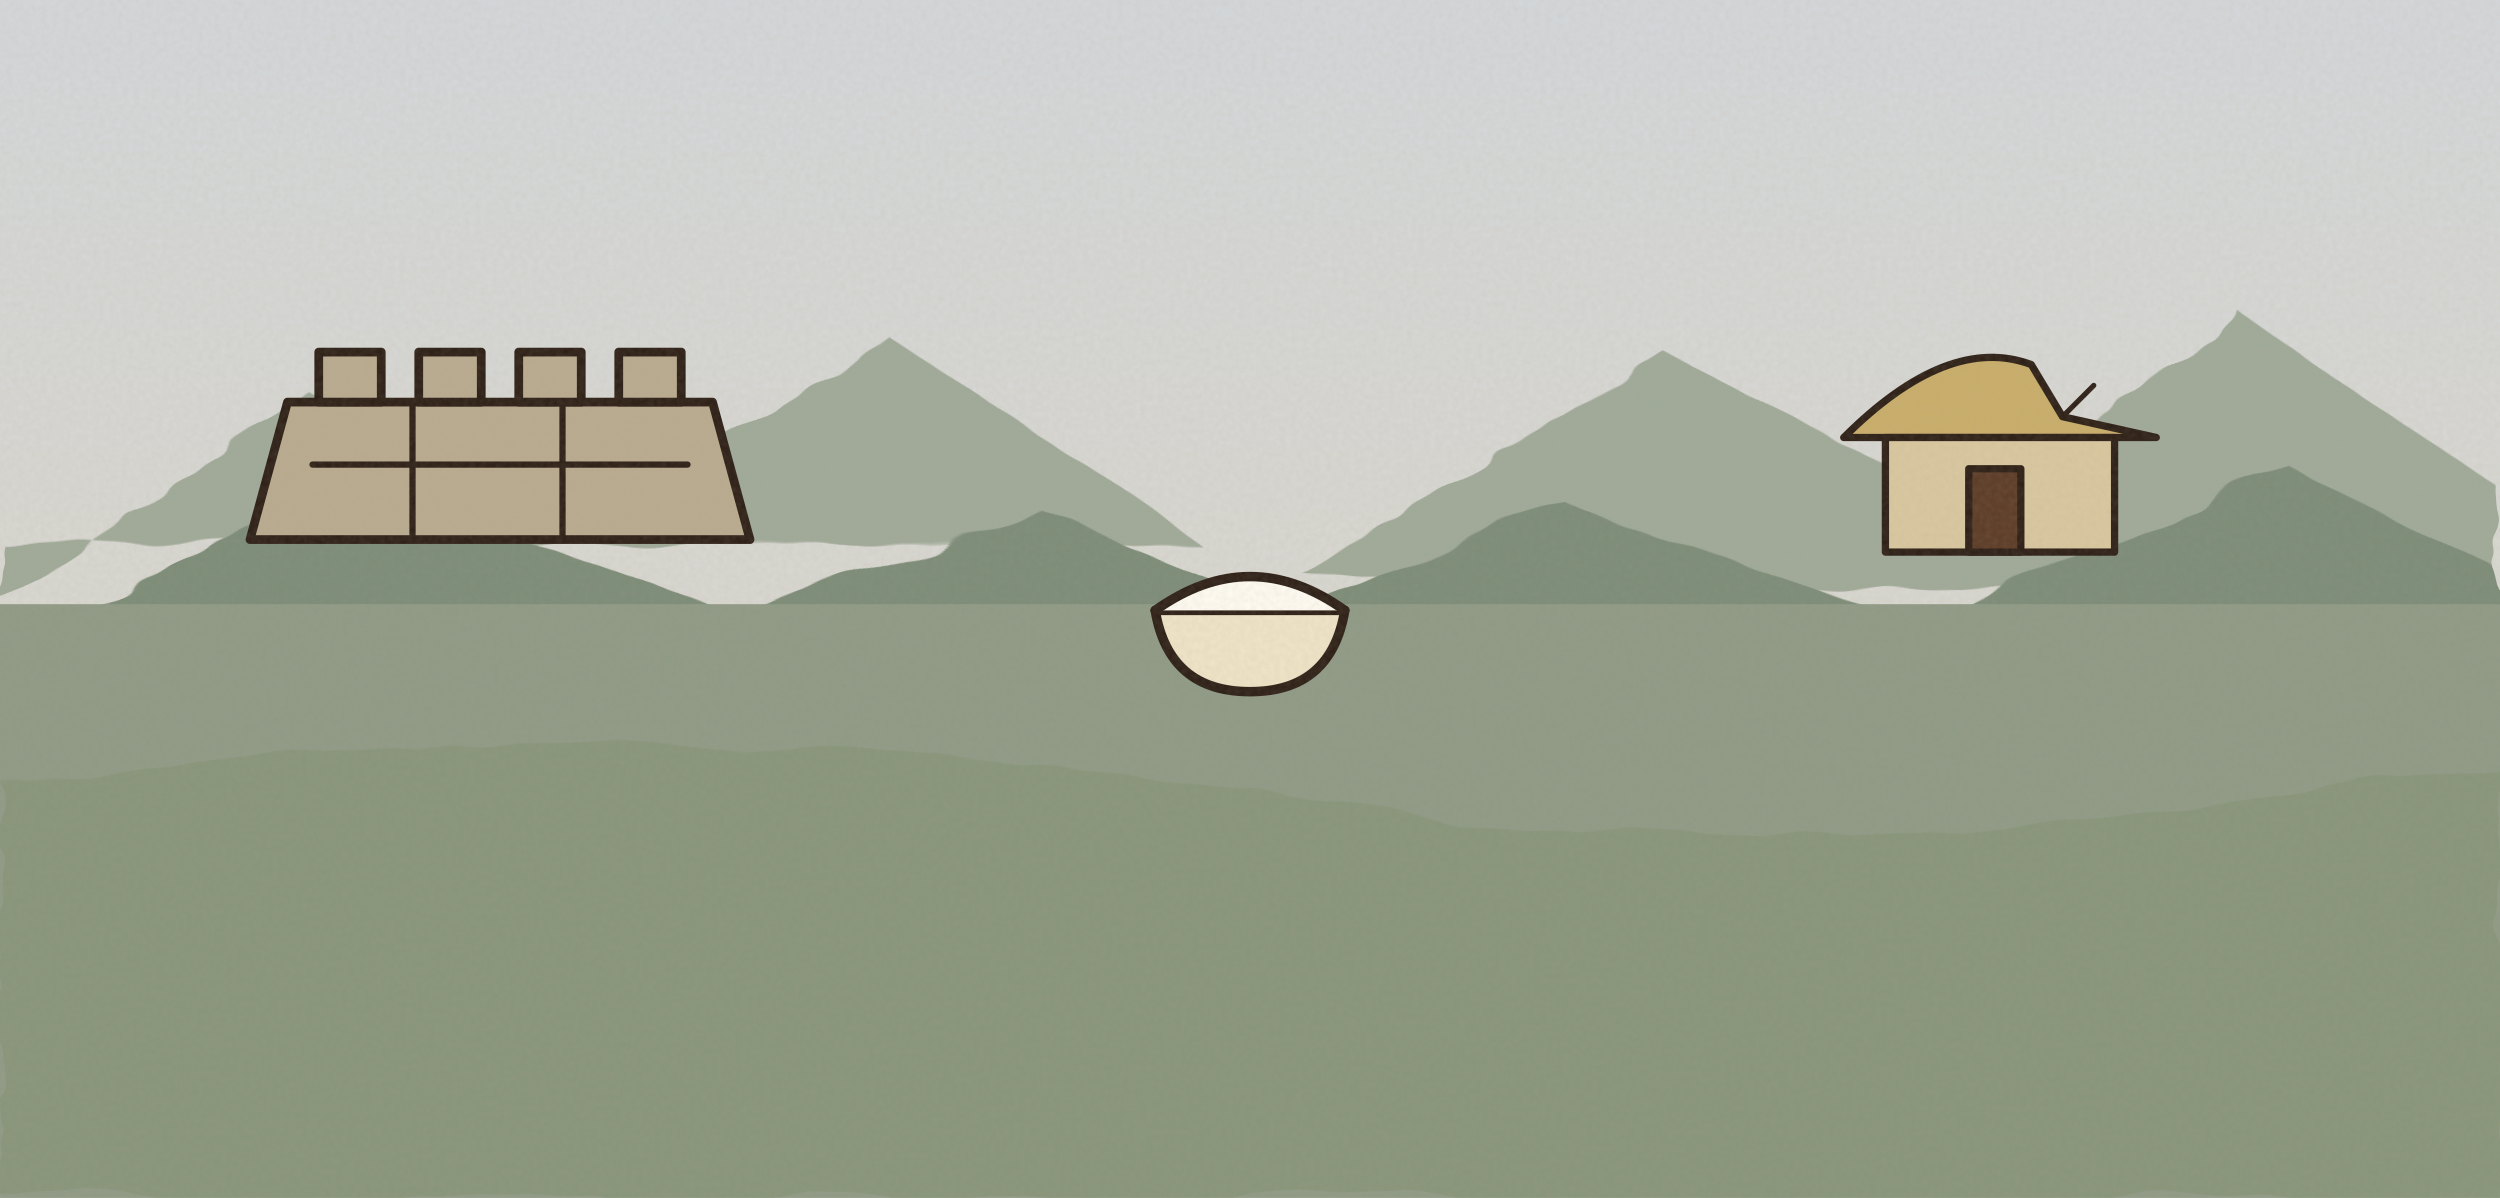
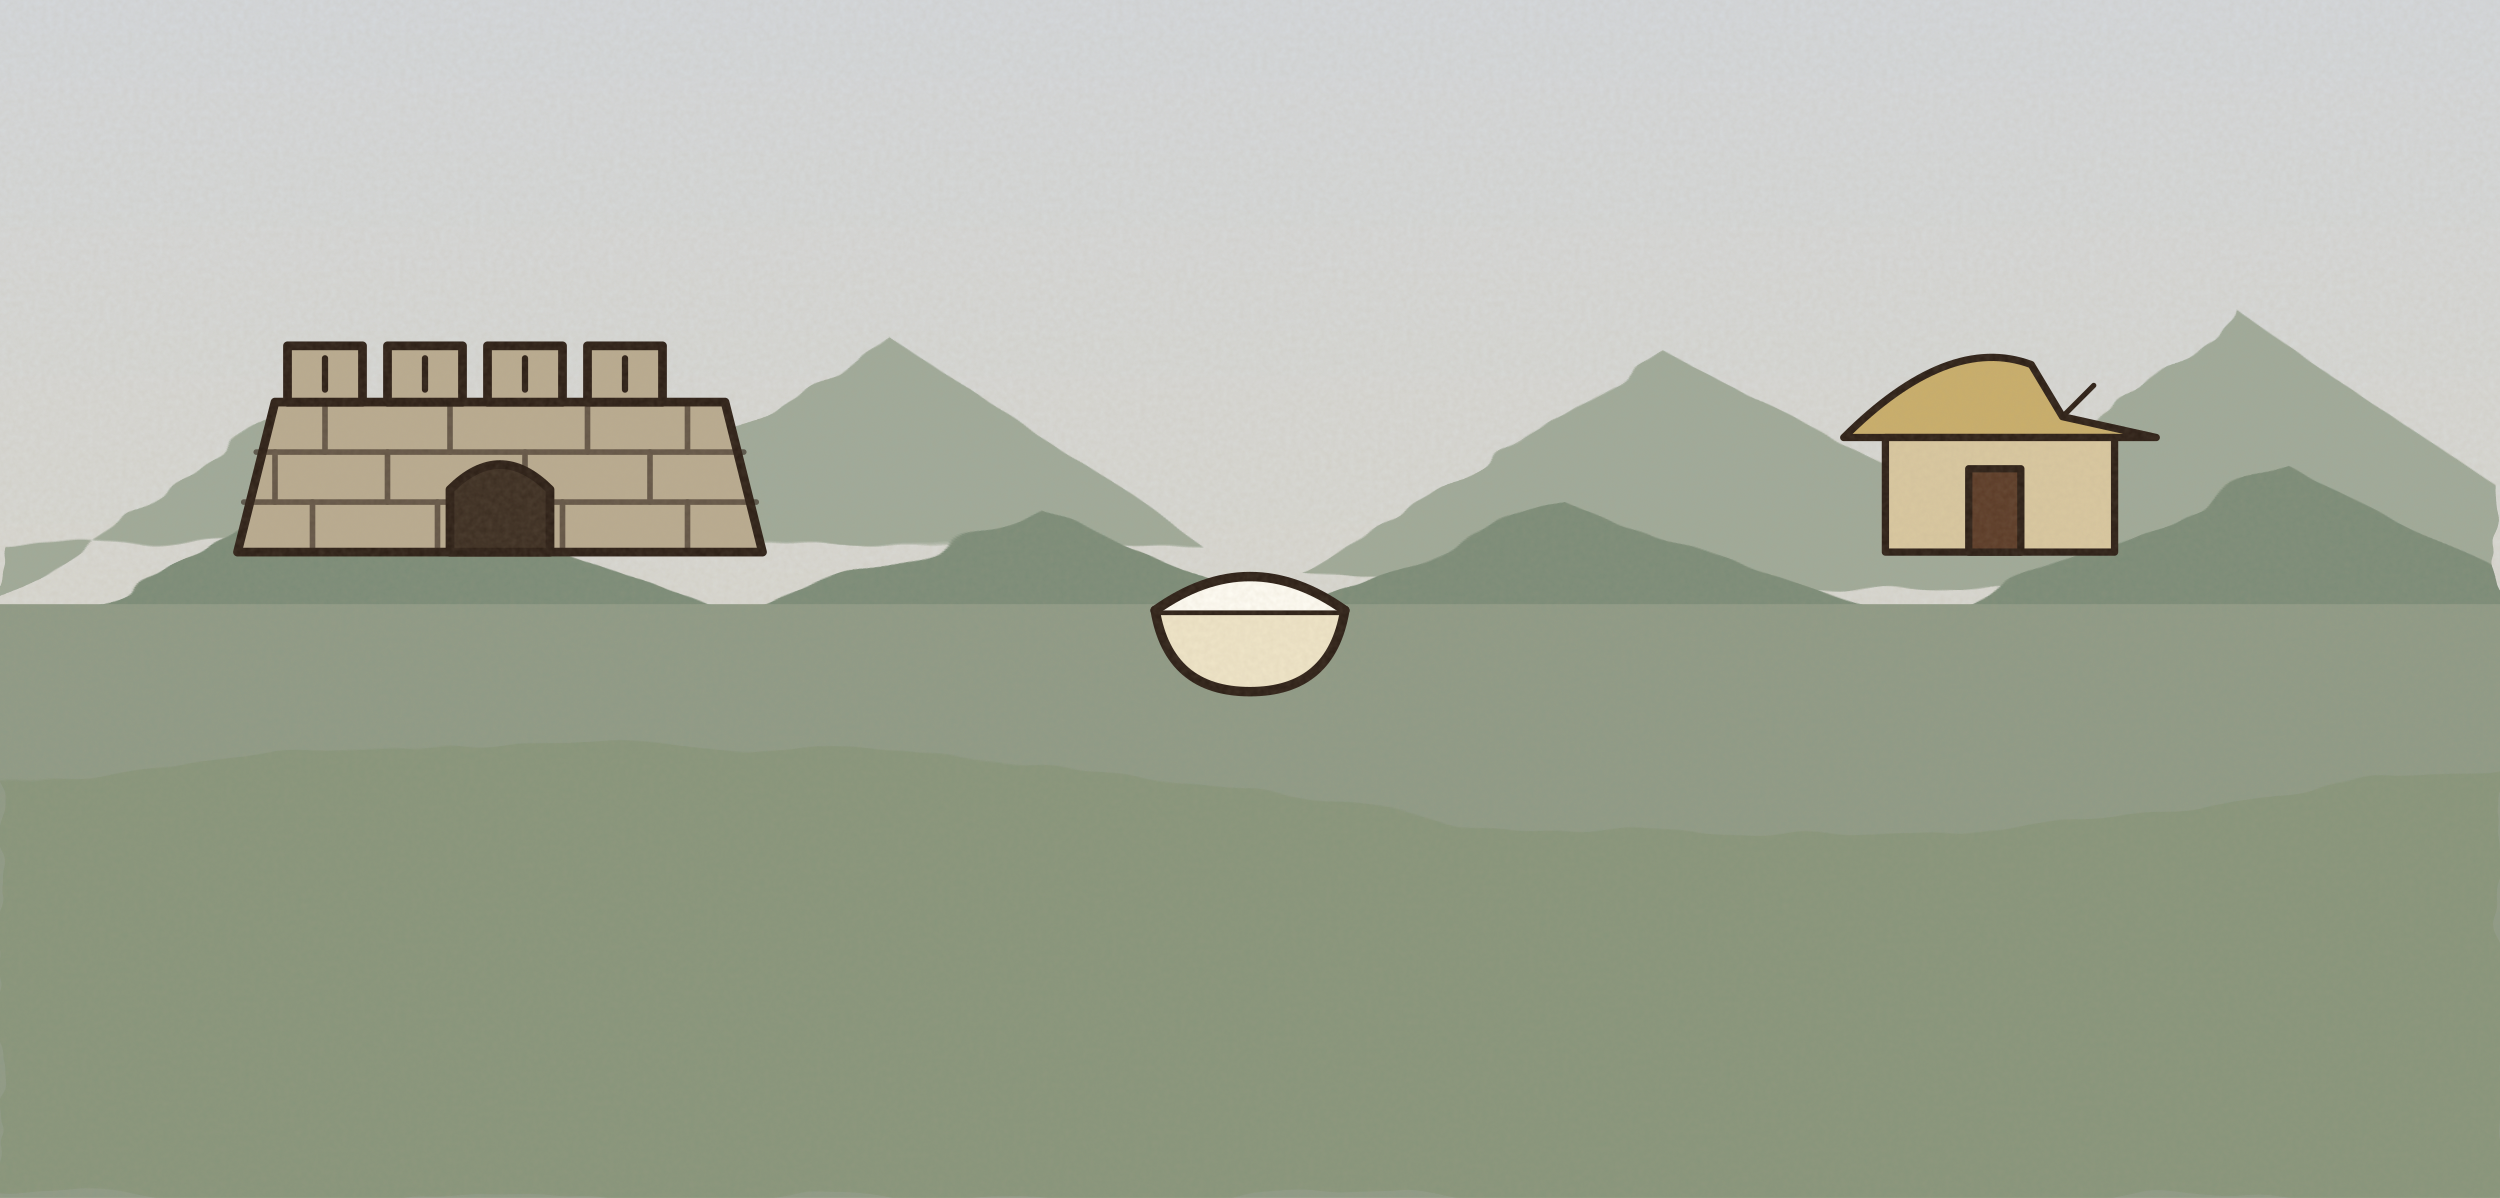
<svg xmlns="http://www.w3.org/2000/svg" viewBox="0 0 480 230" width="480" height="230" role="img" aria-label="산 위의 성곽, 곡식이 줄어든 자루, 피해를 입은 집">
  <defs>
    <linearGradient id="sky" x1="0" y1="0" x2="0" y2="1">
      <stop offset="0" stop-color="#d4d8dc" />
      <stop offset="1" stop-color="#dcd8c8" />
    </linearGradient>
    <filter id="paper" x="0" y="0" width="100%" height="100%">
      <feTurbulence type="fractalNoise" baseFrequency="0.9" numOctaves="2" seed="4" result="n" />
      <feColorMatrix in="n" type="matrix" values="0 0 0 0 0.45  0 0 0 0 0.36  0 0 0 0 0.25  0 0 0 0.16 0" />
      <feComposite in2="SourceGraphic" operator="in" />
    </filter>
    <filter id="wash">
      <feTurbulence type="fractalNoise" baseFrequency="0.03 0.08" numOctaves="3" seed="7" result="t" />
      <feDisplacementMap in="SourceGraphic" in2="t" scale="6" />
    </filter>
    <linearGradient id="sea" x1="0" y1="0" x2="0" y2="1">
      <stop offset="0" stop-color="#5c8190" />
      <stop offset="1" stop-color="#3f6577" />
    </linearGradient>
  </defs>
  <rect width="480" height="230" fill="url(#sky)" />
  <g filter="url(#wash)">
    <path d="M0 116 L60 76 L110 102 L170 64 L230 104 L0 104 Z" fill="#95a28f" opacity=".85" />
    <path d="M250 110 L320 68 L380 98 L430 60 L480 94 L480 116 Z" fill="#95a28f" opacity=".85" />
    <path d="M0 124 L70 92 L140 118 L200 98 L260 122 L0 128 Z" fill="#7b8c78" />
    <path d="M230 124 L300 96 L370 120 L440 90 L480 110 L480 128 L230 128 Z" fill="#7b8c78" />
  </g>
  <rect x="0" y="116" width="480" height="114" fill="#8e9a86" />
  <g filter="url(#wash)" opacity=".35">
    <path d="M0 150 Q120 134 240 152 T480 146 V230 H0 Z" fill="#7b8c68" />
  </g>
  <g transform="translate(96 82) scale(1.2)" stroke="#2a1d14" stroke-width="1.4" stroke-linejoin="round" stroke-linecap="round">
-     <path d="M-40 18 L-34 -4 H34 L40 18 Z" fill="#b9ab90" />
-     <rect x="-29" y="-12" width="10" height="8" fill="#b9ab90" />
-     <rect x="-13" y="-12" width="10" height="8" fill="#b9ab90" />
-     <rect x="3" y="-12" width="10" height="8" fill="#b9ab90" />
-     <rect x="19" y="-12" width="10" height="8" fill="#b9ab90" />
-     <path d="M-30 6 H30 M-14 -4 V18 M10 -4 V18" stroke-width="1" />
+     <path d="M-42 20 L-36 -4 H36 L42 20 Z" fill="#b9ab90" />
+     <g stroke-width=".9" opacity=".6">
+       <path d="M-39 4 H39 M-41 12 H41" />
+       <path d="M-28 -4 V4" />
+       <path d="M-8 -4 V4" />
+       <path d="M14 -4 V4" />
+       <path d="M30 -4 V4" />
+       <path d="M-18 4 V12" />
+       <path d="M4 4 V12" />
+       <path d="M24 4 V12" />
+       <path d="M-36 4 V12" />
+       <path d="M-30 12 V20" />
+       <path d="M-10 12 V20" />
+       <path d="M10 12 V20" />
+       <path d="M30 12 V20" />
+     </g>
+     <rect x="-34" y="-13" width="12" height="9" fill="#b9ab90" />
+     <path d="M-28 -11 V-6" stroke-width="1" />
+     <rect x="-18" y="-13" width="12" height="9" fill="#b9ab90" />
+     <path d="M-12 -11 V-6" stroke-width="1" />
+     <rect x="-2" y="-13" width="12" height="9" fill="#b9ab90" />
+     <path d="M4 -11 V-6" stroke-width="1" />
+     <rect x="14" y="-13" width="12" height="9" fill="#b9ab90" />
+     <path d="M20 -11 V-6" stroke-width="1" />
+     <path d="M-8 20 V10 Q0 2 8 10 V20 Z" fill="#3a2c20" />
  </g>
  <g transform="translate(240 112) scale(1.3)" stroke="#2a1d14" stroke-width="1.4" stroke-linejoin="round" stroke-linecap="round">
    <path d="M-14 4 H14 Q12 16 0 16 Q-12 16 -14 4 Z" fill="#efe5c8" />
    <path d="M-14 4 Q0 -6 14 4" fill="#fffdf4" />
  </g>
  <g transform="translate(384 84) scale(1)" stroke="#2a1d14" stroke-width="1.4" stroke-linejoin="round" stroke-linecap="round">
    <path d="M-30 0 Q-10 -20 6 -14 L12 -4 L30 0 Z" fill="#c9ae6a" />
    <rect x="-22" y="0" width="44" height="22" fill="#d9c8a0" />
    <path d="M-6 6 h10 v16 h-10 Z" fill="#5a3a26" />
    <path d="M12 -4 l6 -6" stroke-width="1" />
  </g>
  <rect width="480" height="230" fill="#fff" filter="url(#paper)" />
</svg>
